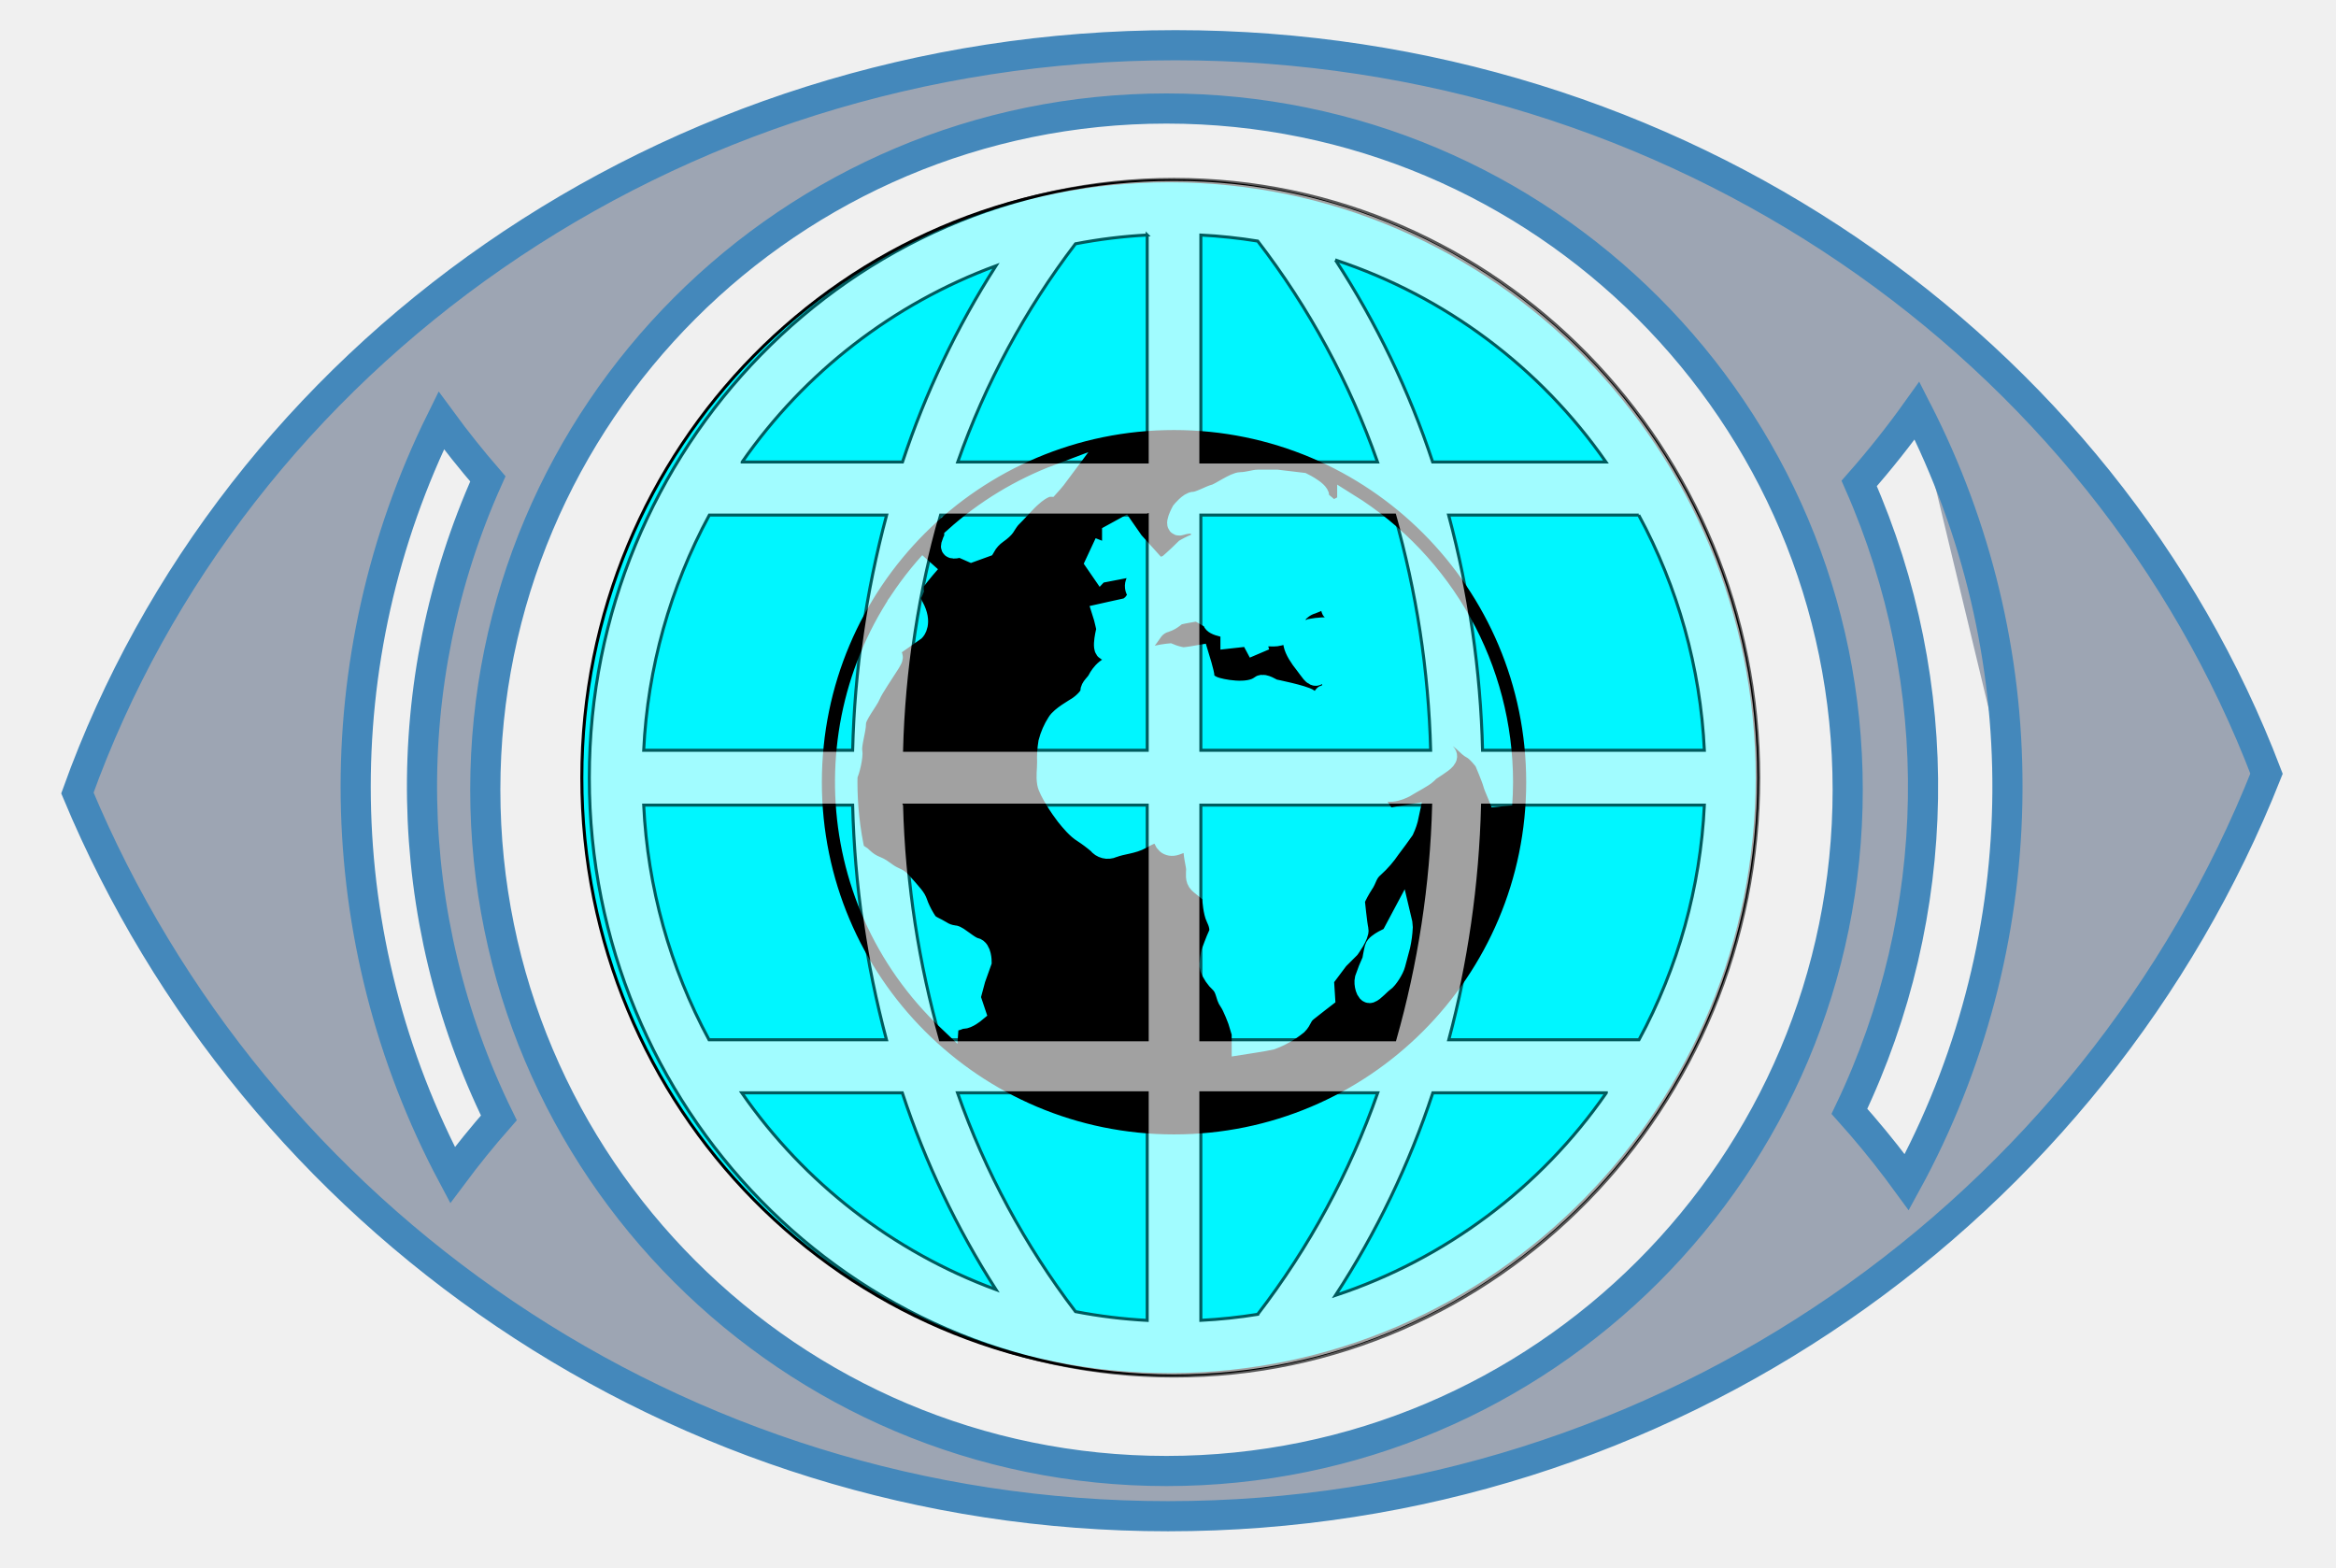
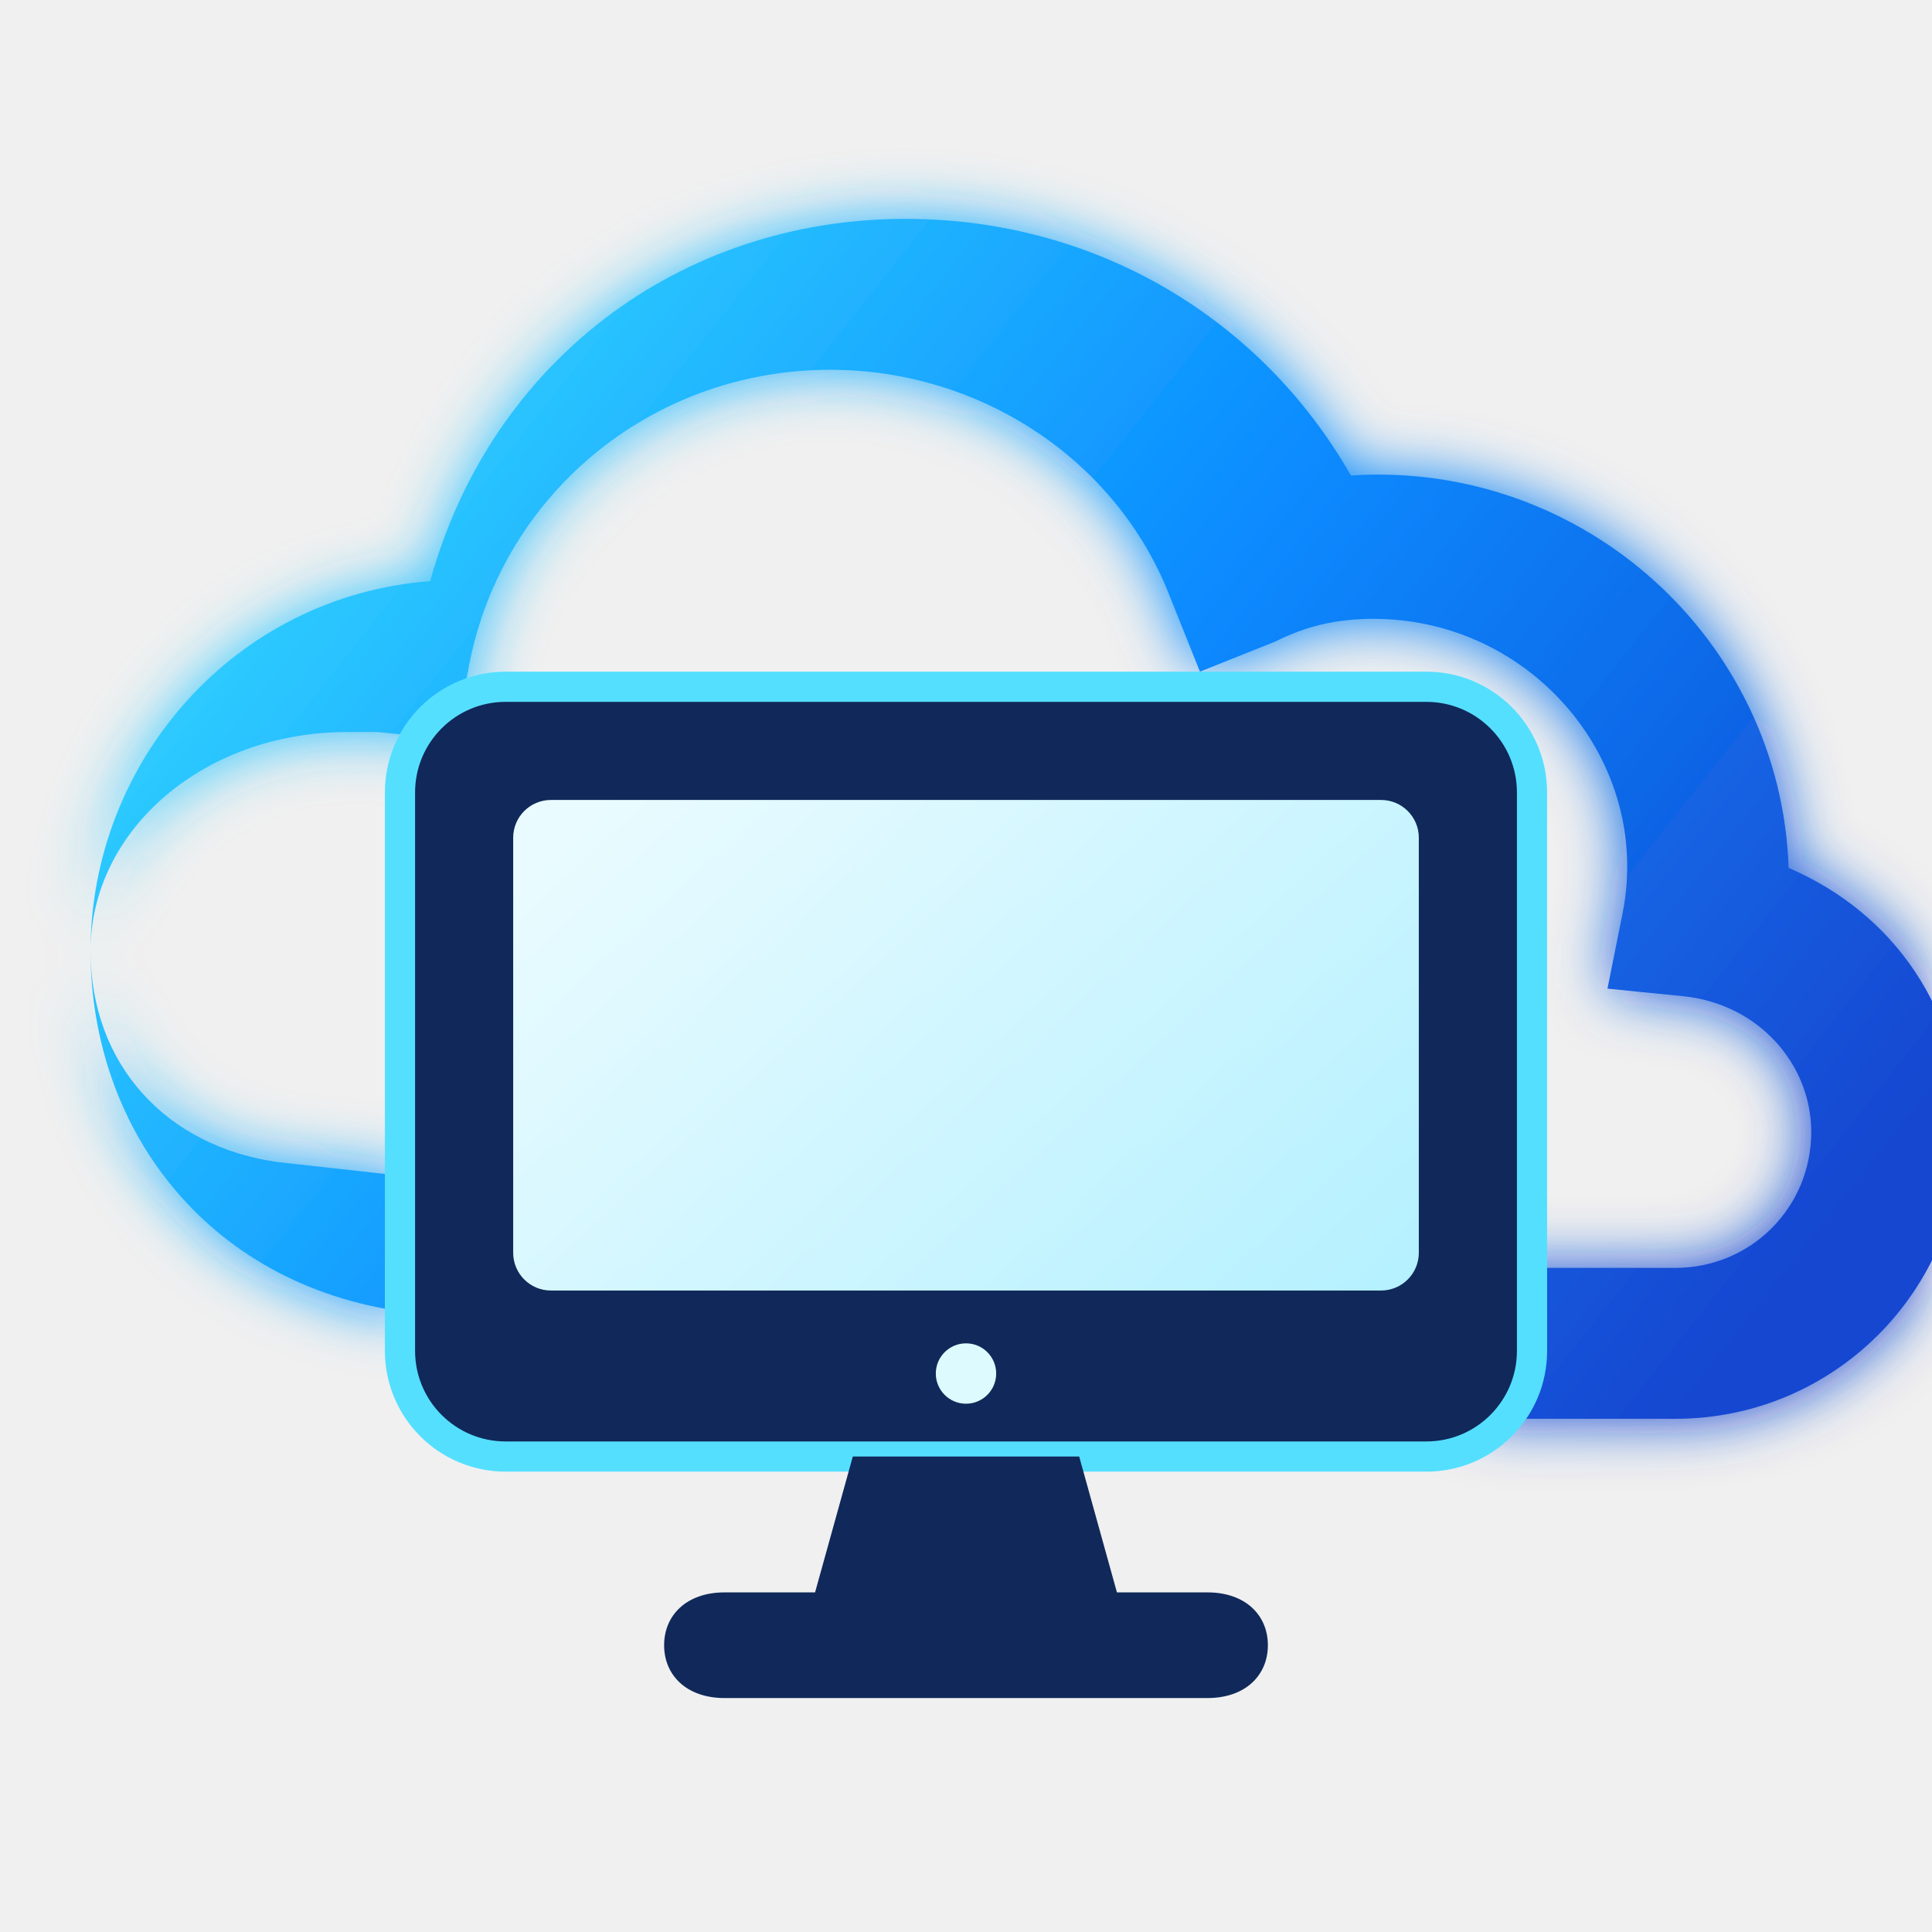
- <svg xmlns="http://www.w3.org/2000/svg" viewBox="180 120 775 520" role="img" aria-labelledby="logo-title">
+ <svg xmlns="http://www.w3.org/2000/svg" viewBox="0 0 256 256" role="img" aria-labelledby="logo-title logo-desc">
  <defs>
-     <style>
-       .cls-4 {
-         fill: #fff;
-       }
- 
-       .cls-2, .cls-4 {
-         stroke: #000;
-         stroke-width: 1px;
-       }
- 
-       .cls-1 {
-         fill: #4454727a;
-         stroke: #48b;
-         stroke-width: 10px;
-       }
- 
-       .cls-1, .cls-2, .cls-3, .cls-4 {
-         fill-rule: evenodd;
-       }
- 
-       .cls-2 {
-         fill: #00f6ff;
-       }
- 
-       .cls-3 {
-         stroke: #00f6ff;
-         stroke-linecap: round;
-         stroke-width: 6.99px;
-       }
- 
-       .cls-4 {
-         opacity: 0.63;
-       }
-     </style>
+     <linearGradient id="cloud-gradient" x1="38" y1="42" x2="222" y2="188" gradientUnits="userSpaceOnUse">
+       <stop stop-color="#35D8FF" />
+       <stop offset=".5" stop-color="#0A8BFF" />
+       <stop offset="1" stop-color="#1747D1" />
+     </linearGradient>
+     <linearGradient id="screen-gradient" x1="82" y1="105" x2="173" y2="204" gradientUnits="userSpaceOnUse">
+       <stop stop-color="#E9FBFF" />
+       <stop offset="1" stop-color="#AEEFFF" />
+     </linearGradient>
+     <filter id="soft-glow" x="-30%" y="-30%" width="160%" height="170%">
+       <feGaussianBlur stdDeviation="4" result="blur" />
+       <feMerge>
+         <feMergeNode in="blur" />
+         <feMergeNode in="SourceGraphic" />
+       </feMerge>
+     </filter>
  </defs>
-   <path id="outer_eye" class="cls-1" d="M567.5,623c-163.183,0-303.026-99.084-361.823-239.922C257.508,238.76,401.037,135,570,135c166.451,0,308.222,100.7,361.954,241.667C874.771,520.905,733.152,623,567.5,623ZM567,156c124.816,0,226,101.184,226,226S691.816,608,567,608,341,506.816,341,382,442.184,156,567,156ZM816,256.213A272.836,272.836,0,0,1,846,381M793.574,488.677a249.545,249.545,0,0,0,3.239-208.3A303.384,303.384,0,0,0,816,256.213a274.468,274.468,0,0,1-1.516,252.475q-0.927,1.758-1.88,3.5-1.632-2.238-3.306-4.446Q801.826,497.884,793.574,488.677ZM345.5,490.85q-8.055,9.164-15.37,18.966a274.353,274.353,0,0,1-3.748-250.343q7.347,10.012,15.469,19.393A249.512,249.512,0,0,0,345.5,490.85Z" />
-   <path id="inner_eye" class="cls-2" d="M568,179.985c107.678,0,194.968,88.655,194.968,198.015S675.678,576.015,568,576.015,373.032,487.36,373.032,378,460.322,179.985,568,179.985Z" />
-   <path id="globe" class="cls-3" d="M569.5,499.831A120.331,120.331,0,1,1,689.831,379.5,120.33,120.33,0,0,1,569.5,499.831Zm65.1-50.585c1.225-.4,3.268-2.858,4.492-3.677s3.268-4.083,3.675-5.717,1.227-4.495,1.634-6.126a36.015,36.015,0,0,0,.818-6.135,14.639,14.639,0,0,0-.407-2.855l-3.266,6.127s-4.9,2.04-5.315,3.674-0.817,4.088-.817,4.088a61.248,61.248,0,0,0-2.45,6.133C632.554,446.388,633.372,449.66,634.6,449.246ZM461.011,377.072c0.72-1.105,1.928-6.276,1.6-7.894-0.411-2.037,1.225-6.94,1.225-9.392s4.083-7.358,4.9-9.4,4.491-7.349,6.535-10.623-0.4-2.038-2.449-.809,1.225-3.274,2.449-4.086,8.172-5.72,8.172-5.72,2.449-2.454-.409-7.762c-2.211-4.1,0-4.5,0-6.128a2.43,2.43,0,0,0-1.28-.223c2.129-2.952,4.408-5.788,6.811-8.512A108.871,108.871,0,0,0,494.612,458.6a0.454,0.454,0,0,1,.683-0.363c2.043,0.819,2.449-.4,4.085-0.4s4.086-2.043,4.086-2.043l-1.641-4.9,1.641-6.126,2.041-5.717s0-4.095-2.041-4.5-5.722-4.081-6.946-4.081a10.018,10.018,0,0,1-4.491-1.636c-1.227-.813-3.677-1.634-4.5-2.857a31.144,31.144,0,0,1-2.858-5.314c-0.816-2.039-.409-2.039-3.681-5.715s-2.452-2.863-4.9-4.093-3.265-2.443-5.308-3.263a13.378,13.378,0,0,1-4.5-2.857,4.884,4.884,0,0,0-2.711-1.519,110.041,110.041,0,0,1-2.595-23.808C460.98,378.618,461,377.84,461.011,377.072Zm35.743-78.7a13.8,13.8,0,0,0-1.051,2.589c-0.408,1.638,2.864.416,2.864,0.416L502.239,303l4.5-1.631a13.741,13.741,0,0,1,4.083-4.5c2.857-2.043,2.454-2.452,3.677-4.084s0-.006,5.314-5.732,8.167-5.718,8.167-5.718,1.915-2.1,3.244-3.895A108.986,108.986,0,0,0,496.754,298.368Zm41.024,56.1c-1.224.82-5.715,3.272-6.944,5.315a22.681,22.681,0,0,0-2.859,6.535,31.042,31.042,0,0,0-.408,6.538c0,2.854-.41,4.5,0,6.949s4.5,8.568,6.128,10.623c1.63,2.038,3.674,4.483,5.719,5.713a47.235,47.235,0,0,1,4.9,3.674,4.03,4.03,0,0,0,4.9,1.223c3.272-1.223,6.538-1.223,9.4-2.853s7.353-3.685,7.353-1.231,1.632,4.084,4.082,3.272,6.539-2.858,6.13,0S577,406.764,577,408.4s-0.4,3.265.818,4.495,4.5,3.265,4.5,4.49,0.409,5.311,1.229,6.946,1.639,4.08.823,5.724-2.434,6.123-2.434,6.123-0.779,3.676-.37,4.9a12.683,12.683,0,0,0,3.332,4.906c2.043,2.042,1.771,4.492,2.994,6.124s2.993,6.539,2.993,6.539l1.236,4.088v3.677s7.966-1.231,9.591-1.64a30.673,30.673,0,0,0,8.618-4.9c1.636-1.632,1.311-2.856,3.349-4.488s5.762-4.5,5.762-4.5l-0.387-6.126,4.914-6.544,3.684-3.677s3.267-4.484,2.865-6.128c-0.413-1.628-1.231-9.8-1.231-9.8a37.972,37.972,0,0,1,2.863-5.313c1.224-1.634,1.227-3.678,3.679-5.719a33.109,33.109,0,0,0,5.306-6.126c1.229-1.634,3.681-4.9,4.5-6.127a21.871,21.871,0,0,0,1.635-4.894l-7.355,1.216c-2.45-4.082-9.392-13.073-10.621-15.112a37.04,37.04,0,0,1-2.861-7.76c-0.4-1.634-2.445-6.131-2.856-7.356s-3.27-4.908-4.088-6.128-3.675-2.043-5.309-3.268-11.843-3.27-11.843-3.27-3.129-1.991-4.088-1.226c-4.083,3.269-13.48,1.226-15.523.415s-3.269-2.041-3.269-3.272-1.835-7.143-1.835-7.143-3.985.705-5.213,0.705a20.333,20.333,0,0,1-4.442-1.276s-4.055.379-5.693,1.2a61.205,61.205,0,0,1-6.115,2.438,36.488,36.488,0,0,1-4.488.814c-3.671-1.636-6.529,2.45-7.352,4.079s-2.445,2.454-2.445,4.084S539,353.659,537.778,354.471Zm18.191-54.739-3.128-4.5-3.727,2.045V304.5l-3.839-1.5-1.715,3.674,1.685,2.452L549.114,305v4.129l8.478-1.636,3.164-2.449Zm71.15-12.676c-1.669.869-4.808,3.094-6,1.894-1.227-1.218-4.086-3.423-4.086-3.423,2.448-1.636-4.9-5.212-4.9-5.212l-8.576-1.022h-6.125c-1.227,0-3.681.825-5.723,0.825s-6.943,3.583-8.577,3.994-5.314,2.5-6.944,2.5-4.088,3.086-4.088,3.086-2.856,5.218-.4,4.4,5.717-.858,6.122.367,1.227,3.242,1.636,4.471,6.131,1.618,6.131,1.618a18.551,18.551,0,0,1,2.038-3.683c1.227-1.634,2.452-3.675,2.452-3.675s2.044,4.082,2.452,5.3-0.818,4.908-.818,4.908-4.491,2.852-5.716,2.852-8.175-6.126-8.175-6.126a25.4,25.4,0,0,0-4.489,2.043c-2.856,2.861-5.717,5.31-5.717,5.31a17.057,17.057,0,0,0-4.081,2.046c-1.629,1.222-5.138,1.487-6.117,2.854-2.039,2.863.84,4.9,0.84,4.9l-2.408,3.271-1.548,1.225-5.553,1.221-2.751.616c0.4,1.227,1.258,5.105,1.258,5.105s-1.87,6.943,0,6.943c0,0,4.276,1.64,5.5,1.64s2.625,0.4,4.265-1.227a59.861,59.861,0,0,0,5.156-6.538,8.047,8.047,0,0,1,4.49-3.267c2.454-.82,3-2.047,4.231-2.452s6.47-1.229,6.47-1.229,3.709,2.043,4.932,2.861c0.573,0.386-1.393,1.658,6.086,2.907V331.6l3.7-.411-4.207-3.264-0.44-.1-4.778-4.8-0.419-3.672s4.861,2.862,6.493,3.672a43.671,43.671,0,0,1,4.81,3.272l1.783,5.719,2.4,4.5s-1.87-5.722,0-5.722c0,0,5.158.405,6.381,0a36.253,36.253,0,0,0,5.237-1.632c1.636-.815-0.648-3.68.986-5.721a10.385,10.385,0,0,1,4.981-3.27c1.23-.405,5.35-2.447,5.35-2.447l4.522,0.82c-2.041,1.627-4.486,4.077-2.85,3.676s5.313,1.63,6.949,2.855,0.413,4.087.413,4.087-4.5-.411-7.355-0.815a29.263,29.263,0,0,0-7.351.4l-3.677,2.043s-2.454.816-2.045,2.861,2.045,4.5,3.679,6.535,2.858,4.5,4.085,3.675,5.309-3.265,5.309-3.265a12.784,12.784,0,0,0-.409,4.9,30.6,30.6,0,0,1,.409,4.9s-4.082,0-2.861.822,2.967,3.905,3.681,4.9c4.083,5.717,12.664,18.383,13.482,20.015s0.44,4.126,1.631,5.31c2.454,2.45,7.352,0,8.578-.817s5.311-2.863,6.536-4.082,0.818-.822,3.272-2.454,4.079-2.856,2.859-4.085-3.68-5.725-3.68-5.725c-3.676.825-7.351-1.222-7.351-2.445s-3.269-6.124-3.269-6.124,0.407-.82,3.269.809,5.306,4.908,7.759,4.908,3.678,0.819,6.537,2.453,4.085,3.672,5.719,4.492,4.086,4.086,4.086,4.086,2.447,5.715,2.859,7.358c0.358,1.421,2.277,5.345,2.754,7.132,0.166-2.461.281-4.937,0.281-7.44A108.8,108.8,0,0,0,627.119,287.056ZM548.884,304.5l0.333,0.133-0.333.365v-0.5Z" />
-   <path id="globe_cage" class="cls-4" d="M569.5,576.491c-106.968,0-193.988-89.044-193.988-198.491S462.532,179.509,569.5,179.509,763.488,268.553,763.488,378,676.468,576.491,569.5,576.491ZM578.4,368.9h76.237a314.2,314.2,0,0,0-11.945-78.026H578.4V368.9ZM654.634,387.1H578.4V464.94h64.345A314.251,314.251,0,0,0,654.634,387.1Zm90.813,0H671.861a333.4,333.4,0,0,1-11.206,77.836h63.112A182.117,182.117,0,0,0,745.447,387.1Zm-32.528,95.444H655.363a288.421,288.421,0,0,1-32.3,67.191A177.214,177.214,0,0,0,712.919,482.548Zm-115.67,73.48a263.416,263.416,0,0,0,39.828-73.48H578.4v75.476A173.846,173.846,0,0,0,597.249,556.028ZM560.6,558.036V482.548H497.674a263.837,263.837,0,0,0,39.135,72.575A174.279,174.279,0,0,0,560.6,558.036ZM510.434,547.83a289.038,289.038,0,0,1-31.078-65.282H426.1A177.5,177.5,0,0,0,510.434,547.83Zm-95.208-82.89H474.1A333.353,333.353,0,0,1,462.878,387.1H393.555A182.127,182.127,0,0,0,415.226,464.94ZM393.555,368.9h69.323a333.4,333.4,0,0,1,11.268-78.026H415.332A182.13,182.13,0,0,0,393.555,368.9Zm32.676-95.633h53.185a289.064,289.064,0,0,1,31-65.087A177.487,177.487,0,0,0,426.231,273.263Zm134.372-75.3a174.068,174.068,0,0,0-23.8,2.914,263.8,263.8,0,0,0-39.06,72.384H560.6v-75.3Zm0,92.905H492.051A314.088,314.088,0,0,0,480.106,368.9h80.5V290.87Zm-80.5,96.234A314.1,314.1,0,0,0,492,464.94h68.6V387.1h-80.5ZM578.4,197.977v75.286h58.612a263.412,263.412,0,0,0-39.751-73.289A174.011,174.011,0,0,0,578.4,197.977Zm44.672,8.286a288.6,288.6,0,0,1,32.231,67h57.491A177.213,177.213,0,0,0,623.069,206.263Zm100.6,84.607H660.6A333.3,333.3,0,0,1,671.861,368.9h73.586A182.129,182.129,0,0,0,723.667,290.87Z" />
+   <path d="M55 174C28 171 12 150 12 126c0-25 19-47 45-49 8-29 33-48 63-48 25 0 47 13 59 34 31-2 57 22 58 52 14 6 23 19 23 35 0 21-17 38-38 38h-27v-20h27c10 0 18-8 18-18 0-9-7-17-17-18l-10-1 2-10c4-20-12-39-33-39-5 0-9 1-13 3l-10 4-4-10c-7-18-25-30-45-30-24 0-44 17-48 40l-2 9-10-1h-4c-19 0-34 13-34 29 0 15 10 26 25 28l18 2v18H55z" fill="url(#cloud-gradient)" filter="url(#soft-glow)" />
+   <rect x="53" y="91" width="150" height="102" rx="14" fill="#10295A" stroke="#55DFFF" stroke-width="4" />
+   <rect x="68" y="106" width="120" height="65" rx="5" fill="url(#screen-gradient)" />
+   <circle cx="128" cy="182" r="4" fill="#DDFBFF" />
+   <path d="M113 193h30l5 18h12c5 0 8 3 8 7s-3 7-8 7H96c-5 0-8-3-8-7s3-7 8-7h12l5-18z" fill="#10295A" />
</svg>
